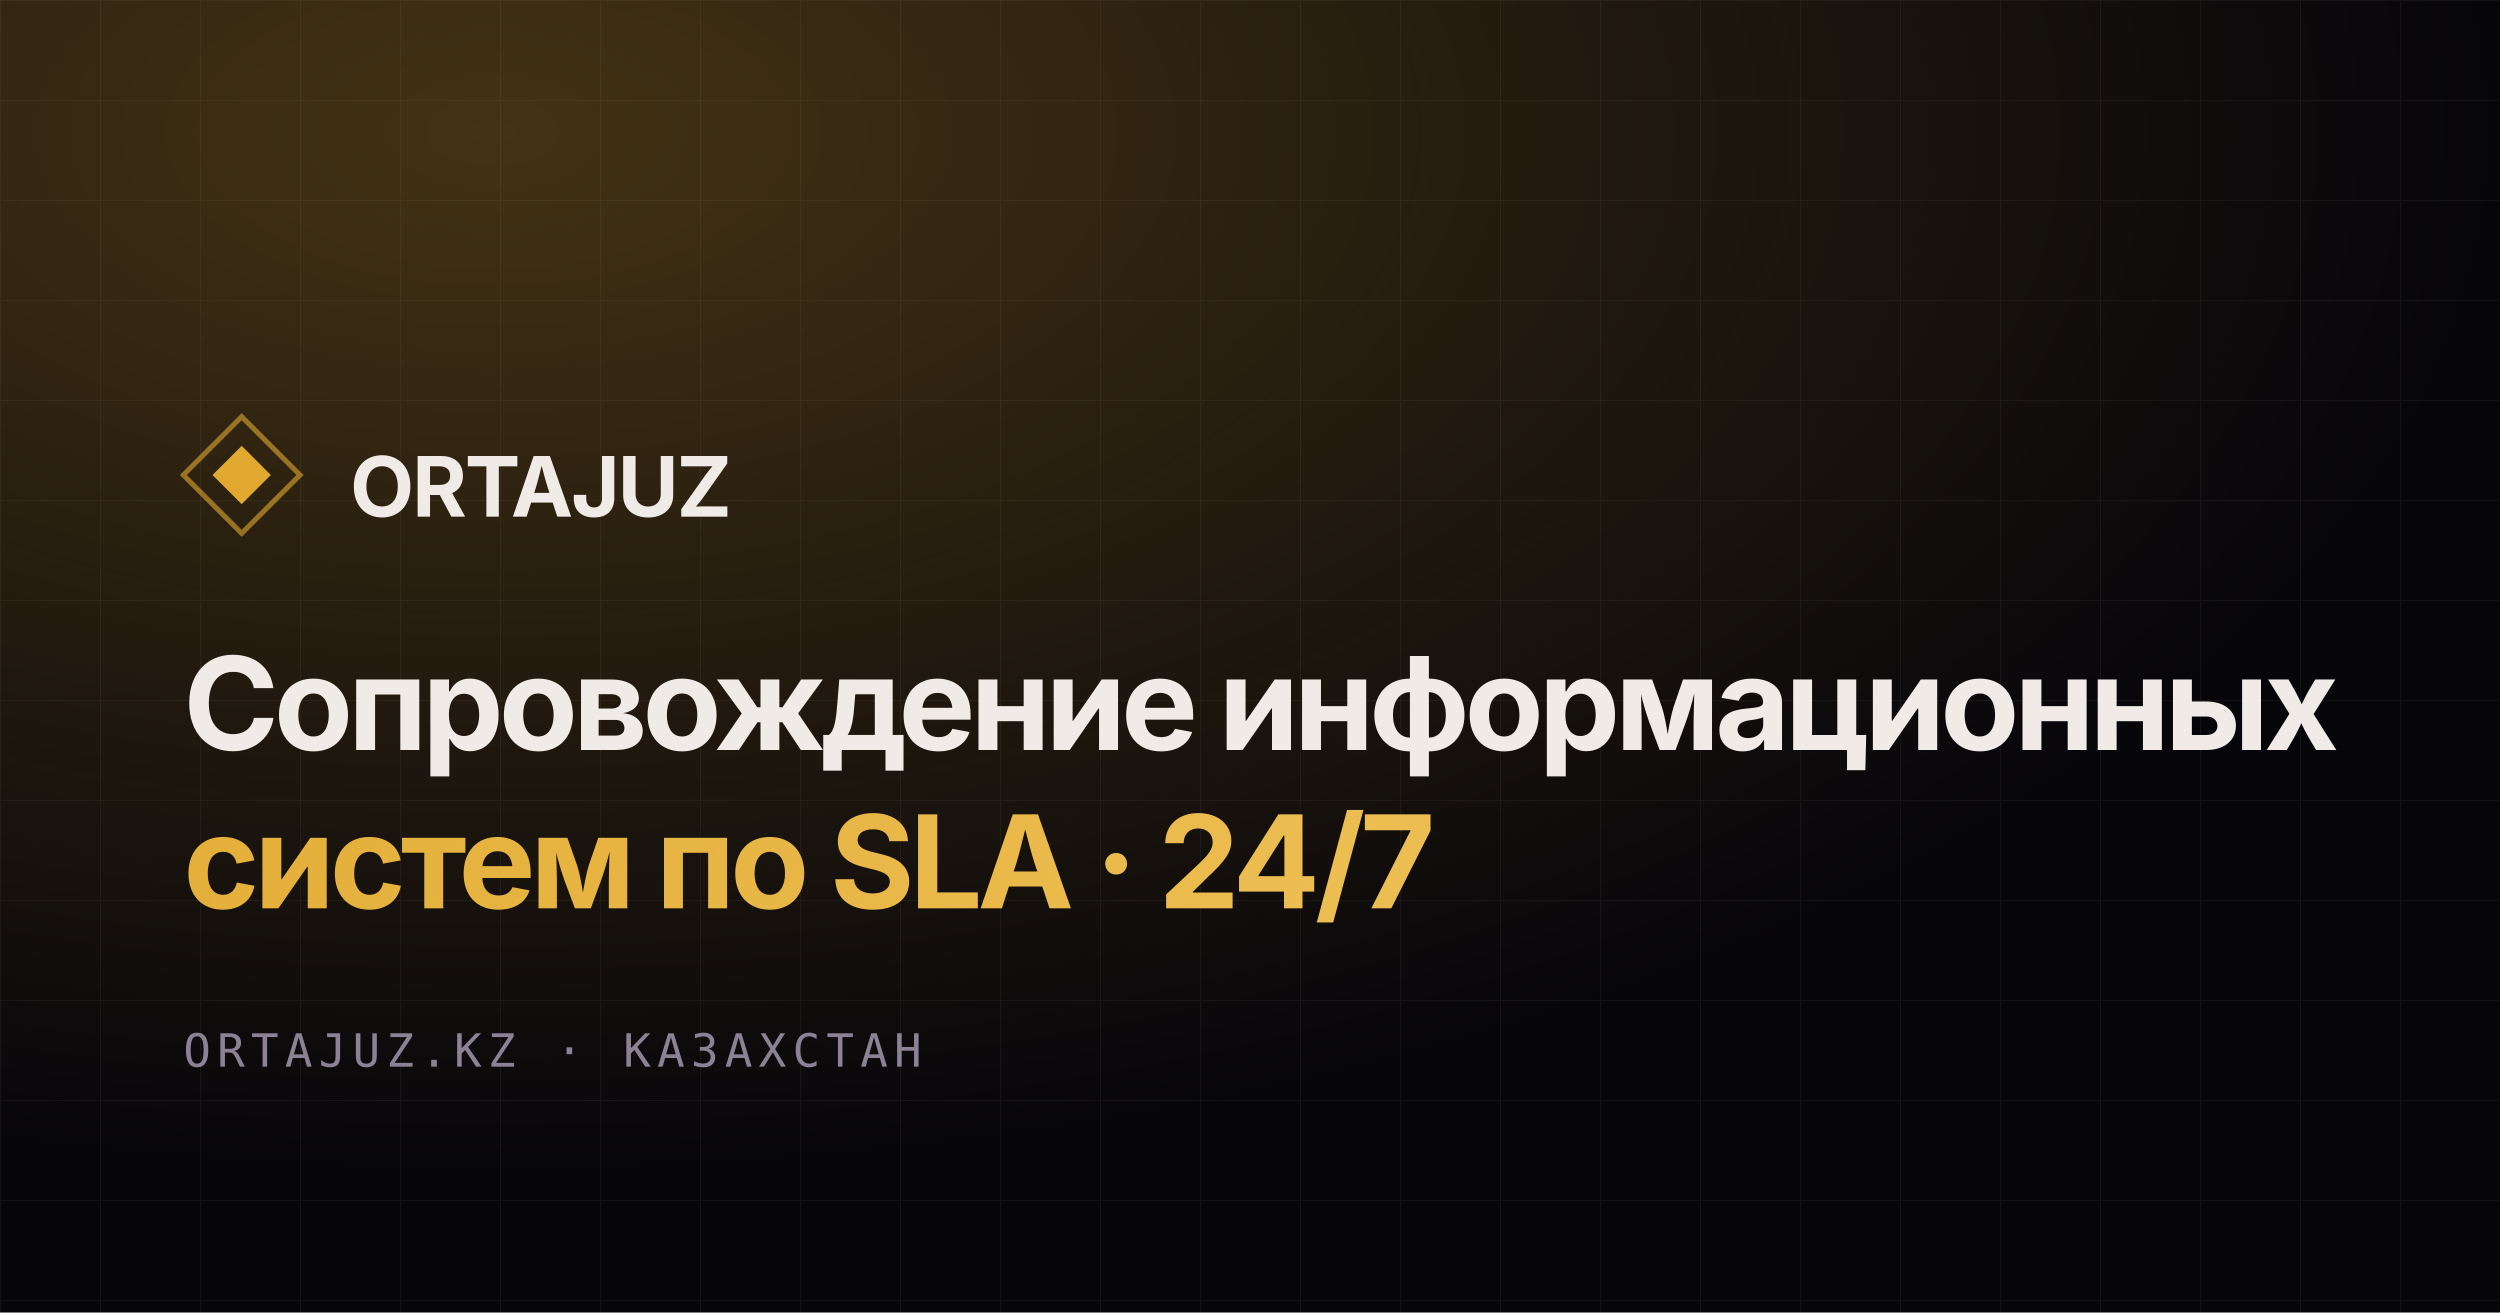
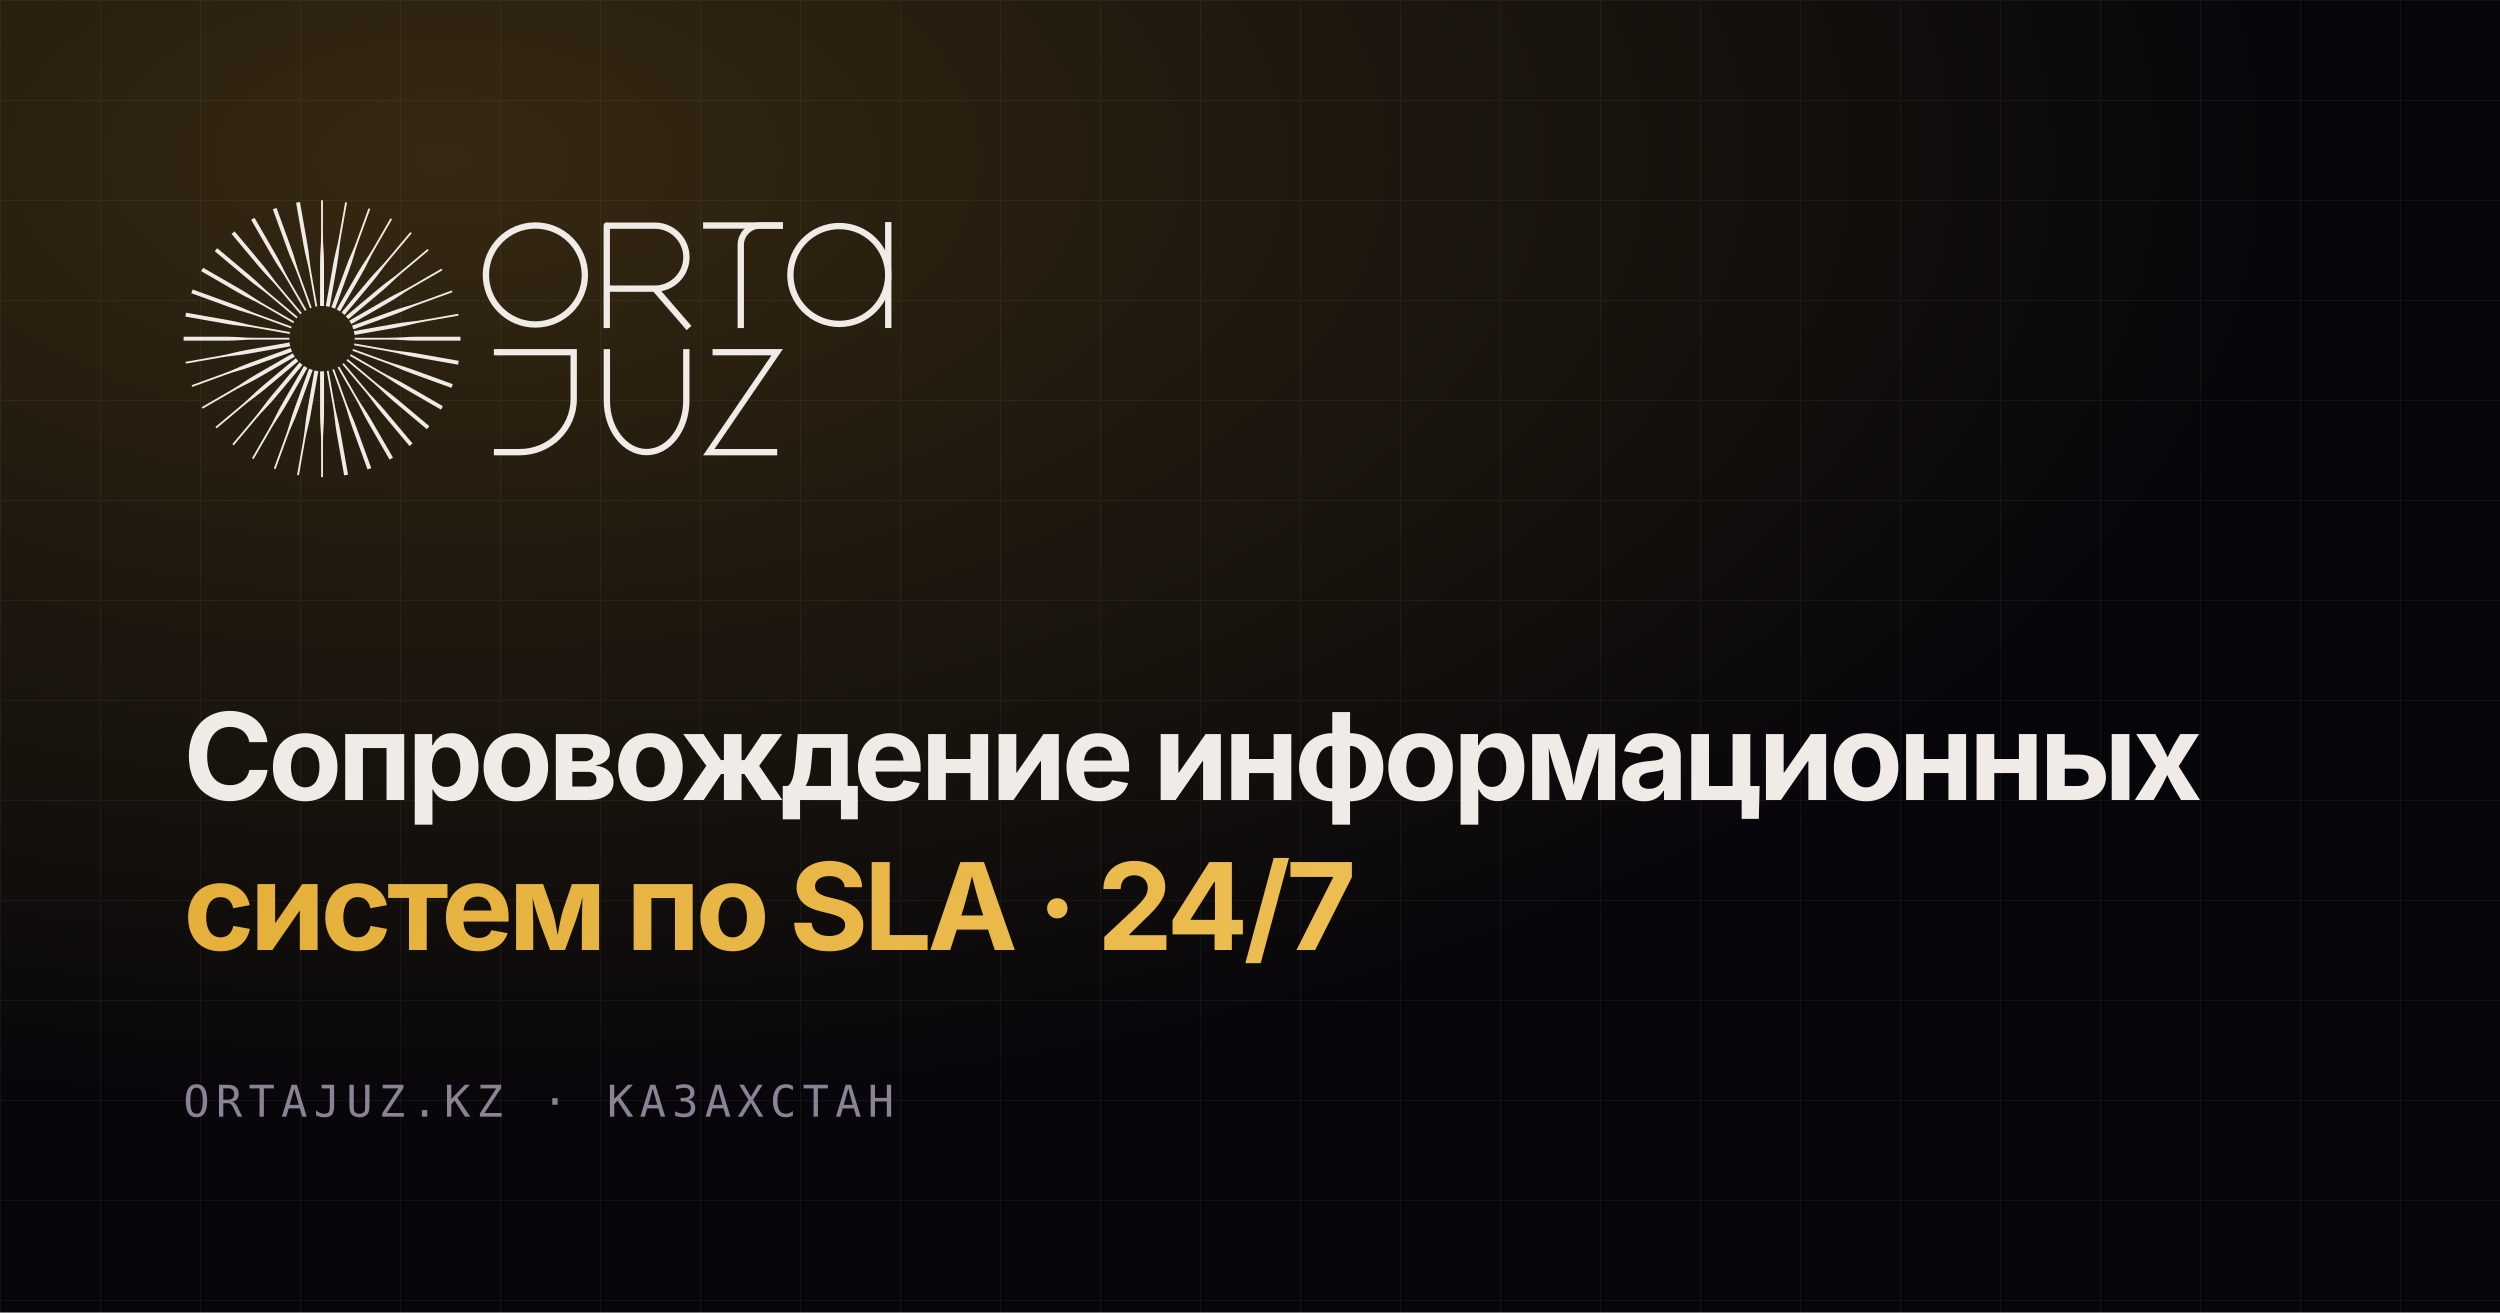
<svg xmlns="http://www.w3.org/2000/svg" viewBox="0 0 1200 630" width="1200" height="630">
  <defs>
    <linearGradient id="g" x1="0" y1="0" x2="1200" y2="630" gradientUnits="userSpaceOnUse">
      <stop stop-color="#E0A82E" />
      <stop offset="1" stop-color="#F5CD6B" />
    </linearGradient>
-     <radialGradient id="glow" cx="0.2" cy="0.1" r="0.8">
-       <stop stop-color="#E0A82E" stop-opacity=".28" />
+     <radialGradient id="glow" cx="0.18" cy="0.12" r="0.75">
+       <stop stop-color="#E0A82E" stop-opacity=".22" />
      <stop offset="1" stop-color="#E0A82E" stop-opacity="0" />
    </radialGradient>
    <pattern id="grid" width="48" height="48" patternUnits="userSpaceOnUse">
      <path d="M48 0H0v48" fill="none" stroke="#ffffff" stroke-opacity=".05" stroke-width="1" />
    </pattern>
  </defs>
  <rect width="1200" height="630" fill="#06050A" />
  <rect width="1200" height="630" fill="url(#grid)" />
  <rect width="1200" height="630" fill="url(#glow)" />
-   <g transform="translate(88 200)">
-     <path d="M28 0 56 28 28 56 0 28Z" fill="none" stroke="url(#g)" stroke-width="2.4" opacity=".6" />
-     <path d="M28 14 42 28 28 42 14 28Z" fill="url(#g)" />
+   <g fill="#F0EBE6" transform="translate(88 96) scale(0.12006) translate(-84 -118)">
+     <path transform="matrix(1,0,0,-1,646.4,370.9)" d="M0 0V-171H-15.8V0C-15.8 9.7-15.6 19.4-15.2 29-14.9 38.6-14.4 48.1-13.7 57.5-12.3 76.1-11.6 95.5-11.6 114.9V251.9H-4.2V114.9C-4.2 95.5-3.5 76.1-2.1 57.5-1.4 48.1-.872 38.6-.524 29-.176 19.4 0 9.7 0 0" />
+     <path transform="matrix(1,0,0,-1,698.7,376.8)" d="M0 0-29.7-168.4-45.2-165.7-15.5 2.7C-13.8 12.3-12 21.8-10 31.2-8 40.6-5.8 49.9-3.5 59 1.1 77.1 5.2 96 8.5 115.2L32.3 250 39.6 248.8 15.8 113.9C12.5 94.7 9.8 75.6 7.9 57 7 47.6 5.9 38.2 4.5 28.7 3.2 19.2 1.7 9.6 0 0" />
+     <path transform="matrix(1,0,0,-1,749.1,391.8)" d="M0 0-58.5-160.7-73.3-155.3-14.8 5.4C-11.5 14.5-8 23.6-4.4 32.5-.774 41.4 3 50.1 6.8 58.7 14.5 75.7 21.8 93.7 28.4 112L75.2 240.6 82.2 238.1 35.4 109.4C28.7 91.1 22.8 72.7 17.7 54.7 15.2 45.7 12.4 36.6 9.4 27.5 6.5 18.3 3.3 9.1 0 0" />
+     <path transform="matrix(1,0,0,-1,796.2,415.2)" d="M0 0-85.5-148.1-99.2-140.2-13.7 7.9C-8.8 16.3-3.8 24.6 1.3 32.8 6.4 40.9 11.6 48.9 16.9 56.6 27.4 72.1 37.7 88.5 47.4 105.3L115.9 223.9 122.3 220.2 53.8 101.6C44.1 84.8 35.1 67.6 26.9 50.8 22.9 42.4 18.6 33.9 14.1 25.4 9.6 16.9 4.9 8.4 0 0" />
+     <path transform="matrix(1,0,0,-1,838.5,446.5)" d="M0 0-109.9-131-122-120.9-12.1 10.1C-5.8 17.6 .552 24.9 7 32 13.4 39.2 19.9 46.1 26.5 52.8 39.5 66.2 52.5 80.6 65 95.5L153 200.4 158.7 195.6 70.7 90.7C58.2 75.8 46.3 60.5 35.3 45.4 29.9 37.8 24.2 30.2 18.3 22.6 12.4 15 6.3 7.5 0 0" />
+     <path transform="matrix(1,0,0,-1,874.7,484.7)" d="M0 0-131-109.9-141.1-97.8-10.1 12.1C-2.7 18.3 4.9 24.4 12.4 30.3 20 36.2 27.6 41.9 35.2 47.4 50.4 58.3 65.7 70.2 80.6 82.8L185.5 170.8 190.3 165.1 85.4 77.1C70.5 64.6 56.1 51.6 42.7 38.5 36 32 29 25.5 21.9 19.1 14.8 12.6 7.5 6.3 0 0" />
+     <path transform="matrix(1,0,0,-1,903.7,528.5)" d="M0 0-148.1-85.5-156-71.9-7.9 13.7C.542 18.5 9 23.2 17.5 27.7 26 32.2 34.5 36.5 42.9 40.6 59.8 48.7 76.9 57.8 93.7 67.5L212.3 136 216 129.5 97.4 61.1C80.6 51.3 64.2 41.1 48.7 30.5 41 25.3 33 20.1 24.9 15 16.7 9.9 8.4 4.9 0 0" />
+     <path transform="matrix(1,0,0,-1,924.7,576.7)" d="M0 0-160.7-58.5-166.1-43.7-5.4 14.8C3.7 18.1 12.9 21.3 22.1 24.3 31.2 27.2 40.3 30 49.3 32.5 67.3 37.6 85.8 43.5 104 50.2L232.7 97 235.2 90.1 106.6 43.2C88.3 36.6 70.3 29.3 53.3 21.6 44.8 17.8 36 14 27.1 10.4 18.2 6.8 9.1 3.3 0 0" />
+     <path transform="matrix(1,0,0,-1,937,627.9)" d="M0 0-168.4-29.7-171.1-14.2-2.7 15.5C6.8 17.2 16.4 18.7 26 20 35.5 21.4 44.9 22.5 54.2 23.4 72.8 25.3 92 28 111.2 31.4L246 55.1 247.3 47.8 112.5 24.1C93.3 20.7 74.4 16.6 56.2 12 47.2 9.7 37.9 7.6 28.5 5.6 19.1 3.5 9.6 1.7 0 0" />
+     <path transform="matrix(1,0,0,-1,1021,664.6)" d="M0 0H171V-15.8H0C-9.7-15.8-19.4-15.6-29-15.2-38.6-14.9-48.1-14.4-57.5-13.7-76.1-12.3-95.5-11.6-114.9-11.6H-251.9V-4.2H-114.9C-95.5-4.2-76.1-3.5-57.5-2.1-48.1-1.4-38.6-.872-29-.524-19.4-.176-9.7 0 0 0" />
+     <path transform="matrix(1,0,0,-1,1016.6,731.2)" d="M0 0 168.4-29.7 165.7-45.2-2.7-15.5C-12.3-13.8-21.8-12-31.2-10-40.6-8-49.9-5.8-59-3.5-77.1 1.1-96 5.2-115.2 8.5L-250 32.3-248.8 39.6-113.9 15.8C-94.7 12.5-75.6 9.8-57 7.9-47.6 7-38.2 5.9-28.7 4.5-19.2 3.2-9.6 1.7 0 0" />
+     <path transform="matrix(1,0,0,-1,1000.6,795.9)" d="M0 0 160.7-58.5 155.3-73.3-5.4-14.8C-14.5-11.5-23.6-8-32.5-4.4-41.4-.774-50.1 3-58.7 6.8-75.7 14.5-93.7 21.8-112 28.4L-240.6 75.2-238.1 82.2-109.4 35.4C-91.1 28.7-72.7 22.8-54.7 17.7-45.7 15.2-36.6 12.4-27.5 9.4-18.3 6.5-9.1 3.3 0 0" />
+     <path transform="matrix(1,0,0,-1,973.7,856.9)" d="M0 0 148.1-85.5 140.2-99.2-7.9-13.7C-16.3-8.8-24.6-3.8-32.8 1.3-40.9 6.4-48.9 11.6-56.6 16.9-72.1 27.4-88.5 37.7-105.3 47.4L-223.9 115.9-220.2 122.3-101.6 53.8C-84.8 44.1-67.6 35.1-50.8 26.9-42.4 22.9-33.9 18.6-25.4 14.1-16.9 9.6-8.4 4.9 0 0" />
+     <path transform="matrix(1,0,0,-1,936.6,912.3)" d="M0 0 131-109.9 120.9-122-10.1-12.1C-17.6-5.8-24.9 .552-32 7-39.2 13.4-46.1 19.9-52.8 26.5-66.2 39.5-80.6 52.5-95.5 65L-200.4 153-195.6 158.7-90.7 70.7C-75.8 58.2-60.5 46.3-45.4 35.3-37.8 29.9-30.2 24.2-22.6 18.3-15 12.4-7.5 6.3 0 0" />
+     <path transform="matrix(1,0,0,-1,890.4,960.4)" d="M0 0 109.9-131 97.8-141.1-12.1-10.1C-18.3-2.7-24.4 4.9-30.3 12.4-36.2 20-41.9 27.6-47.4 35.2-58.3 50.4-70.2 65.7-82.8 80.6L-170.8 185.5-165.1 190.3-77.1 85.4C-64.6 70.5-51.6 56.1-38.5 42.7-32 36-25.5 29-19.1 21.9-12.6 14.8-6.3 7.5 0 0" />
+     <path transform="matrix(1,0,0,-1,836.6,999.8)" d="M0 0 85.5-148.1 71.9-156-13.7-7.9C-18.5 .542-23.2 9-27.7 17.5-32.2 26-36.5 34.5-40.6 42.9-48.7 59.8-57.8 76.9-67.5 93.7L-136 212.3-129.5 216-61.1 97.4C-51.3 80.6-41.1 64.2-30.5 48.7-25.3 41-20.1 33-15 24.9-9.9 16.7-4.9 8.4 0 0" />
+     <path transform="matrix(1,0,0,-1,776.8,1029.2)" d="M0 0 58.5-160.7 43.7-166.1-14.8-5.4C-18.1 3.7-21.3 12.9-24.3 22.1-27.2 31.2-30 40.3-32.5 49.3-37.6 67.3-43.5 85.8-50.2 104L-97 232.7-90.1 235.2-43.2 106.6C-36.6 88.3-29.3 70.3-21.6 53.3-17.8 44.8-14 36-10.4 27.1-6.8 18.2-3.3 9.1 0 0" />
+     <path transform="matrix(1,0,0,-1,712.7,1047.8)" d="M0 0 29.7-168.4 14.2-171.1-15.5-2.7C-17.2 6.8-18.7 16.4-20 26-21.4 35.5-22.5 44.9-23.4 54.2-25.3 72.8-28 92-31.4 111.2L-55.1 246-47.8 247.3-24.1 112.5C-20.7 93.3-16.6 74.4-12 56.2-9.7 47.2-7.6 37.9-5.6 28.5-3.5 19.1-1.7 9.6 0 0" />
+     <path transform="matrix(1,0,0,-1,630.7,974.1)" d="M0 0V171H15.8V0C15.8-9.7 15.6-19.4 15.2-29 14.9-38.6 14.4-48.1 13.7-57.5 12.3-76.1 11.6-95.5 11.6-114.9V-251.9H4.2L4.2-114.9C4.2-95.5 3.5-76.1 2.1-57.5 1.4-48.1 .872-38.6 .524-29 .176-19.4 0-9.7 0 0" />
+     <path transform="matrix(1,0,0,-1,578.4,968.2)" d="M0 0 29.7 168.4 45.2 165.7 15.5-2.7C13.8-12.3 12-21.8 10-31.2 8-40.6 5.8-49.9 3.5-59-1.1-77.1-5.2-96-8.5-115.2L-32.3-250-39.6-248.8-15.8-113.9C-12.5-94.7-9.8-75.6-7.9-57-7-47.6-5.9-38.2-4.5-28.7-3.2-19.2-1.7-9.6 0 0" />
+     <path transform="matrix(1,0,0,-1,528,953.2)" d="M0 0 58.5 160.7 73.3 155.3 14.8-5.4C11.5-14.5 8-23.6 4.4-32.5 .774-41.4-3-50.1-6.8-58.7-14.5-75.7-21.8-93.7-28.4-112L-75.2-240.6-82.2-238.1-35.4-109.4C-28.7-91.1-22.8-72.7-17.7-54.7-15.2-45.7-12.4-36.6-9.4-27.5-6.5-18.3-3.3-9.1 0 0" />
+     <path transform="matrix(1,0,0,-1,480.9,929.8)" d="M0 0 85.5 148.1 99.2 140.2 13.7-7.9C8.8-16.3 3.8-24.6-1.3-32.8-6.4-40.9-11.6-48.9-16.9-56.6-27.4-72.1-37.7-88.5-47.4-105.3L-115.9-223.9-122.3-220.2-53.8-101.6C-44.1-84.8-35.1-67.6-26.9-50.8-22.9-42.4-18.6-33.9-14.1-25.4-9.6-16.9-4.9-8.4 0 0" />
+     <path transform="matrix(1,0,0,-1,438.6,898.5)" d="M0 0 109.9 131 122 120.9 12.1-10.1C5.8-17.6-.552-24.9-7-32-13.4-39.2-19.9-46.1-26.5-52.8-39.5-66.2-52.5-80.6-65-95.5L-153-200.4-158.7-195.6-70.7-90.7C-58.2-75.8-46.3-60.5-35.3-45.4-29.9-37.8-24.2-30.2-18.3-22.6-12.4-15-6.3-7.5 0 0" />
+     <path transform="matrix(1,0,0,-1,402.4,860.3)" d="M0 0 131 109.9 141.1 97.8 10.1-12.1C2.7-18.3-4.9-24.4-12.4-30.3-20-36.2-27.6-41.9-35.2-47.4-50.4-58.3-65.7-70.2-80.6-82.8L-185.5-170.8-190.3-165.1-85.4-77.1C-70.5-64.6-56.1-51.6-42.7-38.5-36-32-29-25.5-21.9-19.1-14.8-12.6-7.5-6.3 0 0" />
+     <path transform="matrix(1,0,0,-1,373.4,816.5)" d="M0 0 148.1 85.5 156 71.9 7.9-13.7C-.542-18.5-9-23.2-17.5-27.7-26-32.2-34.5-36.5-42.9-40.6-59.8-48.7-76.9-57.8-93.7-67.5L-212.3-136-216-129.5-97.4-61.1C-80.6-51.3-64.2-41.1-48.7-30.5-41-25.3-33-20.1-24.9-15-16.7-9.9-8.4-4.9 0 0" />
+     <path transform="matrix(1,0,0,-1,352.4,768.3)" d="M0 0 160.7 58.5 166.1 43.7 5.4-14.8C-3.7-18.1-12.9-21.3-22.1-24.3-31.2-27.2-40.3-30-49.3-32.5-67.3-37.6-85.8-43.5-104-50.2L-232.7-97-235.2-90.1-106.6-43.2C-88.3-36.6-70.3-29.3-53.3-21.6-44.8-17.8-36-14-27.1-10.4-18.2-6.8-9.1-3.3 0 0" />
+     <path transform="matrix(1,0,0,-1,340.2,717.1)" d="M0 0 168.4 29.7 171.1 14.2 2.7-15.5C-6.8-17.2-16.4-18.7-26-20-35.5-21.4-44.9-22.5-54.2-23.4-72.8-25.3-92-28-111.2-31.4L-246-55.1-247.3-47.8-112.5-24.1C-93.3-20.7-74.4-16.6-56.2-12-47.2-9.7-37.9-7.6-28.5-5.6-19.1-3.5-9.6-1.7 0 0" />
+     <path transform="matrix(1,0,0,-1,256.1,680.4)" d="M0 0H-171V15.8H0C9.7 15.8 19.4 15.6 29 15.2 38.6 14.9 48.1 14.4 57.5 13.7 76.1 12.3 95.5 11.6 114.9 11.6H251.9V4.2L114.9 4.2C95.5 4.2 76.1 3.5 57.5 2.1 48.1 1.4 38.6 .872 29 .524 19.4 .176 9.7 0 0 0" />
+     <path transform="matrix(1,0,0,-1,260.5,613.8)" d="M0 0-168.4 29.7-165.7 45.2 2.7 15.5C12.3 13.8 21.8 12 31.2 10 40.6 8 49.9 5.8 59 3.5 77.1-1.1 96-5.2 115.2-8.5L250-32.3 248.8-39.6 113.9-15.8C94.7-12.5 75.6-9.8 57-7.9 47.6-7 38.2-5.9 28.7-4.5 19.2-3.2 9.6-1.7 0 0" />
+     <path transform="matrix(1,0,0,-1,276.5,549.1)" d="M0 0-160.7 58.5-155.3 73.3 5.4 14.8C14.5 11.5 23.6 8 32.5 4.4 41.4 .774 50.1-3 58.7-6.8 75.7-14.5 93.7-21.8 112-28.4L240.6-75.2 238.1-82.2 109.4-35.4C91.1-28.7 72.7-22.8 54.7-17.7 45.7-15.2 36.6-12.4 27.5-9.4 18.3-6.5 9.1-3.3 0 0" />
+     <path transform="matrix(1,0,0,-1,303.4,488.1)" d="M0 0-148.1 85.5-140.2 99.2 7.9 13.7C16.3 8.8 24.6 3.8 32.8-1.3 40.9-6.4 48.9-11.6 56.6-16.9 72.1-27.4 88.5-37.7 105.3-47.4L223.9-115.9 220.2-122.3 101.6-53.8C84.8-44.1 67.6-35.1 50.8-26.9 42.4-22.9 33.9-18.6 25.4-14.1 16.9-9.6 8.4-4.9 0 0" />
+     <path transform="matrix(1,0,0,-1,340.5,432.7)" d="M0 0-131 109.9-120.9 122 10.1 12.1C17.6 5.8 24.9-.552 32-7 39.2-13.4 46.1-19.9 52.8-26.5 66.2-39.5 80.6-52.5 95.5-65L200.4-153 195.6-158.7 90.7-70.7C75.8-58.2 60.5-46.3 45.4-35.3 37.8-29.9 30.2-24.2 22.6-18.3 15-12.4 7.5-6.3 0 0" />
+     <path transform="matrix(1,0,0,-1,386.7,384.6)" d="M0 0-109.9 131-97.8 141.1 12.1 10.1C18.3 2.7 24.4-4.9 30.3-12.4 36.2-20 41.9-27.6 47.4-35.2 58.3-50.4 70.2-65.7 82.8-80.6L170.8-185.5 165.1-190.3 77.1-85.4C64.6-70.5 51.6-56.1 38.5-42.7 32-36 25.5-29 19.1-21.9 12.6-14.8 6.3-7.5 0 0" />
+     <path transform="matrix(1,0,0,-1,440.5,345.2)" d="M0 0-85.5 148.1-71.9 156 13.7 7.9C18.5-.542 23.2-9 27.7-17.5 32.2-26 36.5-34.5 40.6-42.9 48.7-59.8 57.8-76.9 67.5-93.7L136-212.3 129.5-216 61.1-97.4C51.3-80.6 41.1-64.2 30.5-48.7 25.3-41 20.1-33 15-24.9 9.9-16.7 4.9-8.4 0 0" />
+     <path transform="matrix(1,0,0,-1,500.3,315.8)" d="M0 0-58.5 160.7-43.7 166.1 14.8 5.4C18.1-3.7 21.3-12.9 24.3-22.1 27.2-31.2 30-40.3 32.5-49.3 37.6-67.3 43.5-85.8 50.2-104L97-232.7 90.1-235.2 43.2-106.6C36.6-88.3 29.3-70.3 21.6-53.3 17.8-44.8 14-36 10.4-27.1 6.8-18.2 3.3-9.1 0 0" />
+     <path transform="matrix(1,0,0,-1,564.4,297.2)" d="M0 0-29.7 168.4-14.2 171.1 15.5 2.7C17.2-6.8 18.7-16.4 20-26 21.4-35.5 22.5-44.9 23.4-54.2 25.3-72.8 28-92 31.4-111.2L55.1-246 47.8-247.3 24.1-112.5C20.7-93.3 16.6-74.4 12-56.2 9.7-47.2 7.6-37.9 5.6-28.5 3.5-19.1 1.7-9.6 0 0" />
+     <path transform="matrix(1,0,0,-1,1491.5,232.6)" d="M0 0C-102.1 0-185.2-83.1-185.2-185.2-185.2-287.3-102.1-370.4 0-370.4 102.1-370.4 185.2-287.3 185.2-185.2 185.2-83.1 102.1 0 0 0M0-395.7C-116.1-395.7-210.5-301.3-210.5-185.2-210.5-69.1-116.1 25.3 0 25.3 116.1 25.3 210.5-69.1 210.5-185.2 210.5-301.3 116.1-395.7 0-395.7" />
+     <path transform="matrix(1,0,0,-1,2706.6,234.8)" d="M0 0C-100.9 0-183-82.1-183-183-183-283.9-100.9-366 0-366 100.9-366 183-283.9 183-183 183-82.1 100.9 0 0 0M0-391.3C-114.8-391.3-208.3-297.9-208.3-183-208.3-68.2-114.8 25.3 0 25.3 114.8 25.3 208.3-68.2 208.3-183 208.3-297.9 114.8-391.3 0-391.3" />
+     <path transform="matrix(1,0,0,-1,0,1345)" d="M2914.9 715.1H2889.6V1138.8H2914.9Z" />
+     <path transform="matrix(1,0,0,-1,1789.5,459.7)" d="M0 0H180C242.4 0 293.2 50.8 293.2 113.2 293.2 175.7 242.4 226.5 180 226.5H.004ZM306.6-178.5 174.2-25.3H0V-170.2H-25.3L-25.3 239.8C-25.3 246.8-19.6 252.4-12.6 252.4-11.2 252.4-9.8 252.2-8.5 251.7H180C256.4 251.7 318.5 189.6 318.5 113.2 318.5 45.6 269.8-10.9 205.6-22.9L325.7-161.9Z" />
+     <path transform="matrix(1,0,0,-1,2325.3,629.9)" d="M0 0H-25.3L-25.3 332.4C-25.3 382.2 15.2 422.6 64.9 422.6H155.8V397.3H64.9C29.1 397.3 .004 368.2 .004 332.4Z" />
+     <path transform="matrix(1,0,0,-1,0,1345)" d="M2481 1112.4H2162V1137.7H2481Z" />
+     <path transform="matrix(1,0,0,-1,1428.6,1138.8)" d="M0 0H-103V25.3H0C112.2 25.3 203.4 114.5 203.4 224.2V399.7H-103V424.9H228.7V224.2C228.7 100.6 126.1 0 0 0" />
+     <path transform="matrix(1,0,0,-1,1936.1,1138.5)" d="M0 0C-94.6 0-171.5 98-171.5 218.5V424.3H-146.2V218.5C-146.2 112-80.6 25.3 0 25.3 80.6 25.3 146.2 112 146.2 218.5V424.3H171.5V218.5C171.5 98 94.6 0 0 0" />
+     <path transform="matrix(1,0,0,-1,2458.2,1138.8)" d="M0 0H-296.2L-22.8 399.7H-258.4V424.9H22.8L-250.6 25.3H0Z" />
  </g>
-   <text x="168" y="248" font-family="Inter, Arial, sans-serif" font-size="40" font-weight="700" fill="#F0EBE6" letter-spacing="-1">ORTAJUZ</text>
-   <text x="88" y="360" font-family="Inter, Arial, sans-serif" font-size="62" font-weight="700" fill="#F0EBE6" letter-spacing="-2.4">Сопровождение информационных</text>
-   <text x="88" y="436" font-family="Inter, Arial, sans-serif" font-size="62" font-weight="700" fill="url(#g)" letter-spacing="-2.4">систем по SLA · 24/7</text>
-   <text x="88" y="512" font-family="monospace" font-size="22" fill="#8B8296" letter-spacing="3">ORTAJUZ.KZ · КАЗАХСТАН</text>
+   <text x="88" y="384" font-family="Inter, Arial, sans-serif" font-size="58" font-weight="700" fill="#F0EBE6" letter-spacing="-2.2">Сопровождение информационных</text>
+   <text x="88" y="456" font-family="Inter, Arial, sans-serif" font-size="58" font-weight="700" fill="url(#g)" letter-spacing="-2.2">систем по SLA · 24/7</text>
+   <text x="88" y="536" font-family="monospace" font-size="21" fill="#8B8296" letter-spacing="3">ORTAJUZ.KZ · КАЗАХСТАН</text>
</svg>
